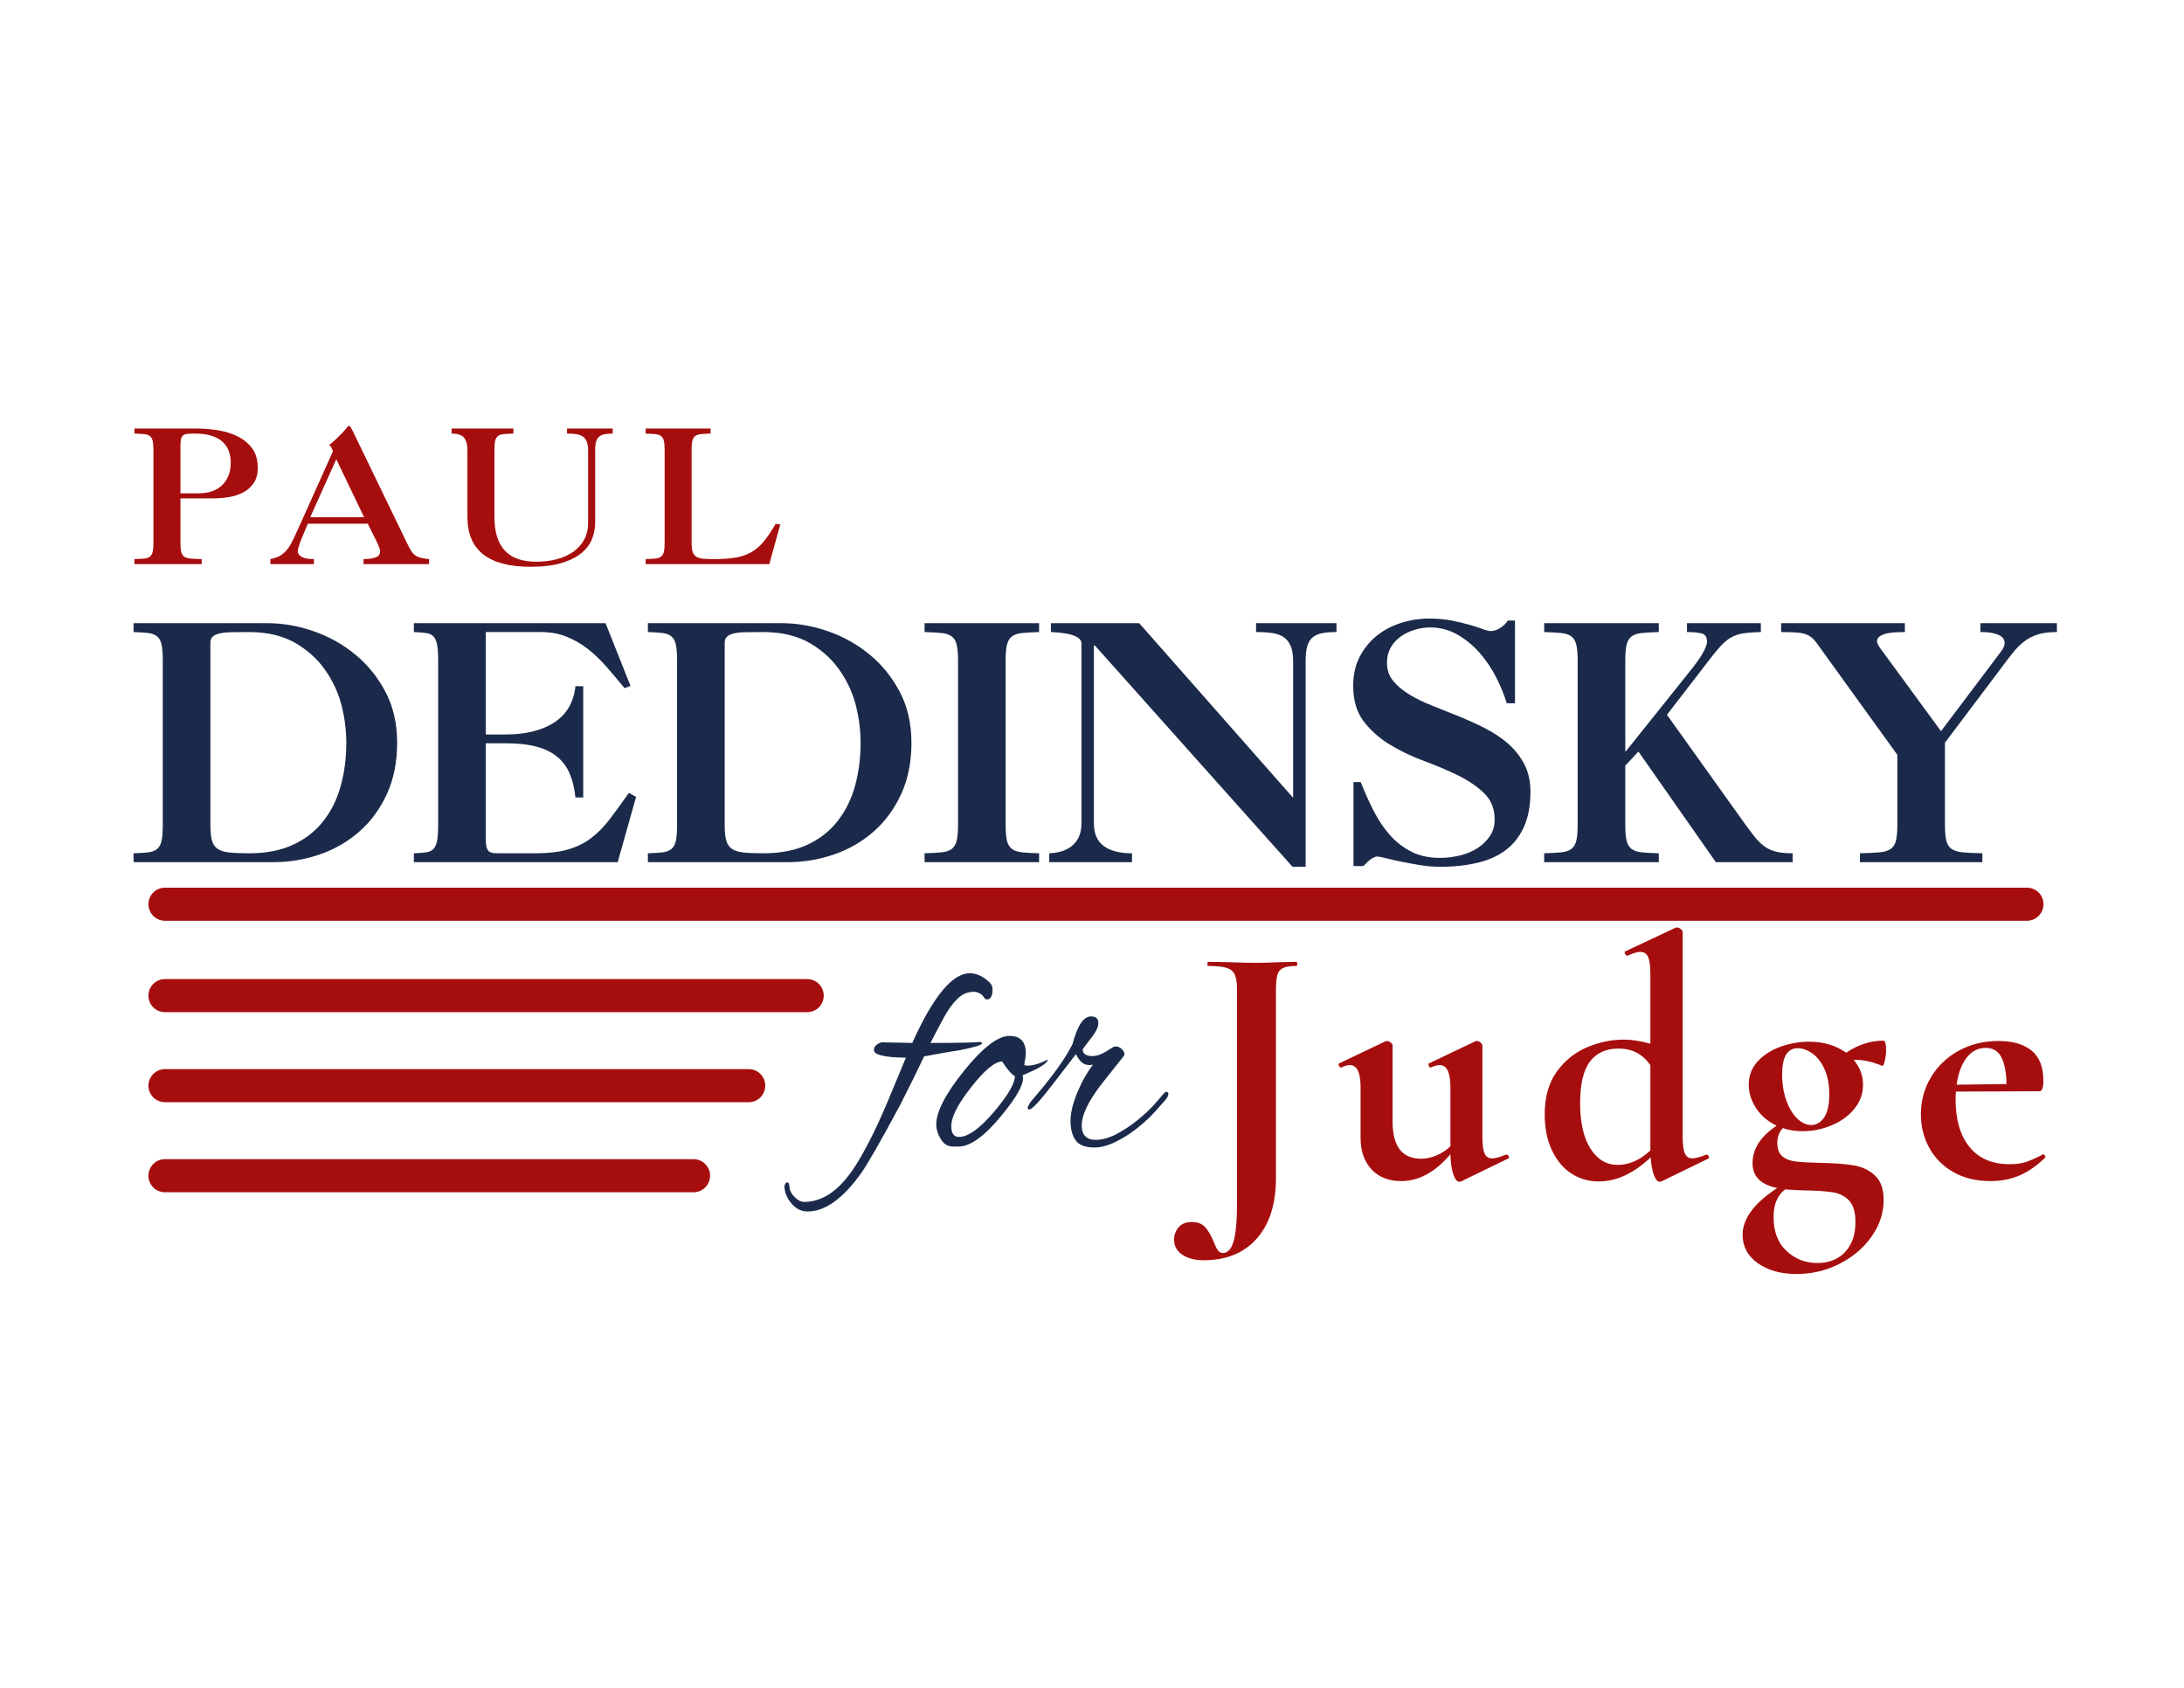
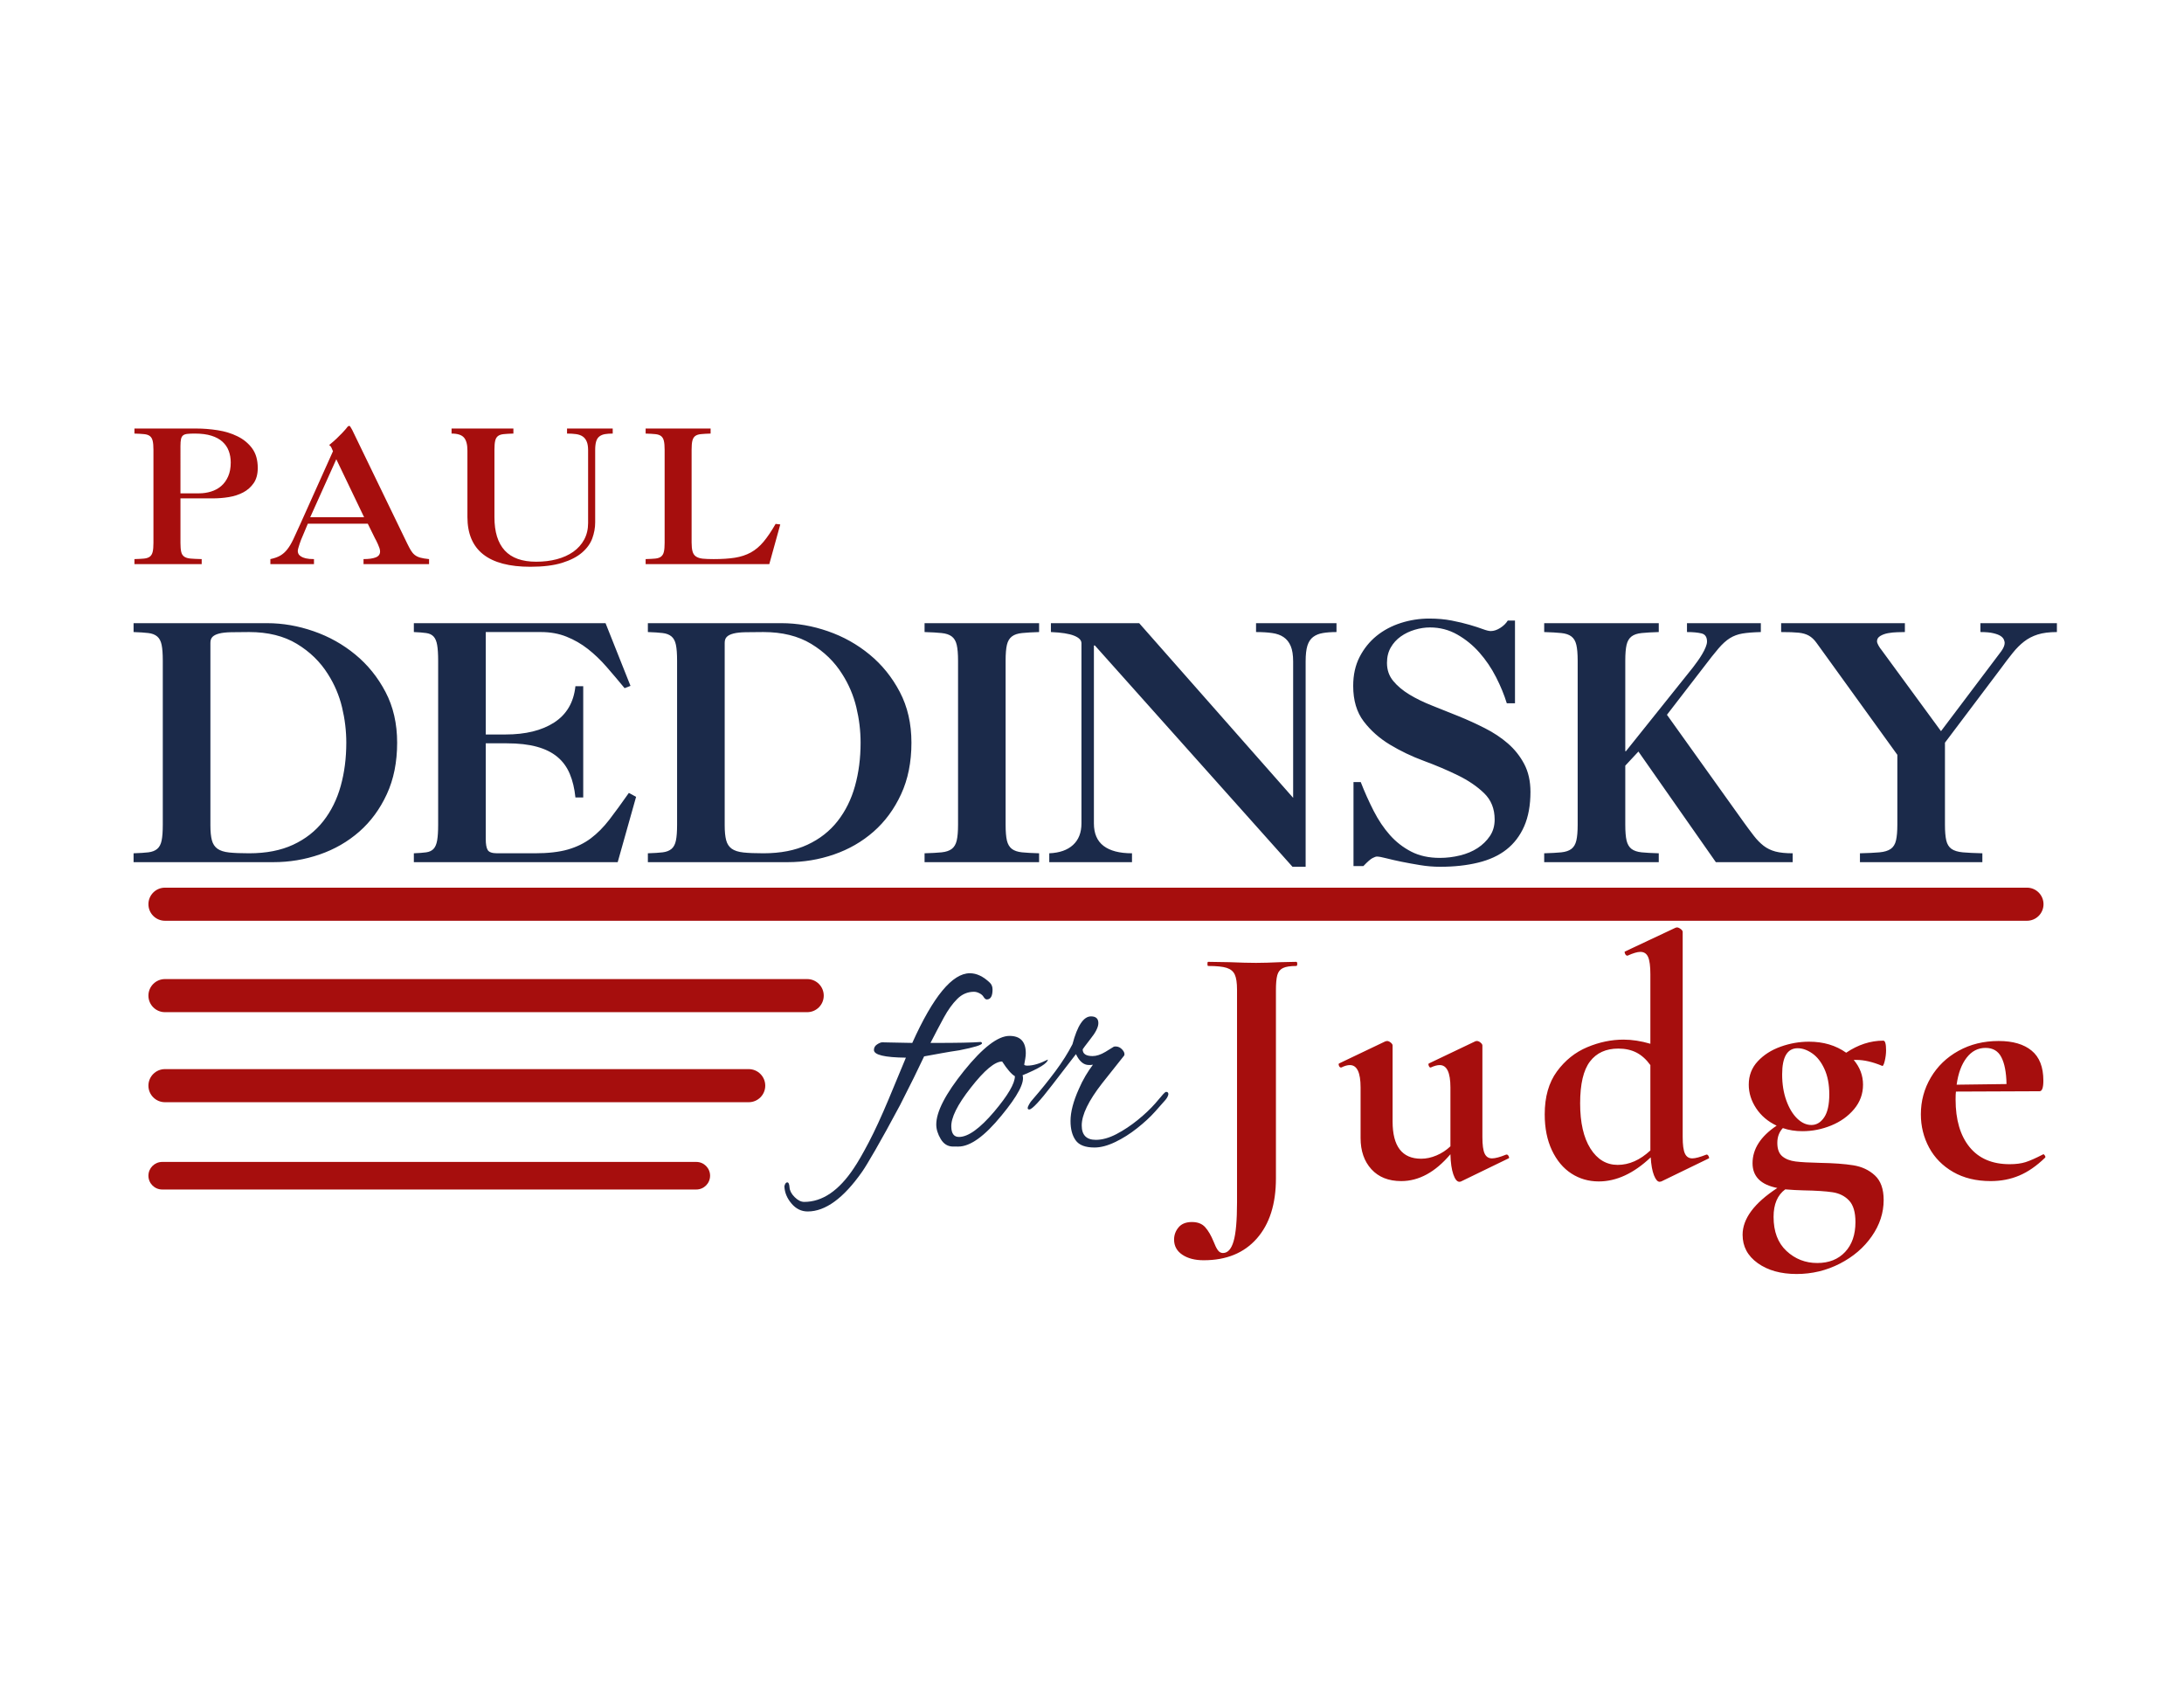
<svg xmlns="http://www.w3.org/2000/svg" width="1056" height="816" viewBox="0 0 792 612">
  <defs>
    <clipPath id="a">
      <path d="M0 0h144v145H0z" />
    </clipPath>
    <clipPath id="b">
      <path d="M0 0h332v152H0z" />
    </clipPath>
    <clipPath id="d">
      <path d="M52 .32h58V51H52Zm0 0" />
    </clipPath>
    <clipPath id="c">
      <path d="M0 0h248v70H0z" />
    </clipPath>
    <clipPath id="e">
      <path d="M0 0h705v122H0z" />
    </clipPath>
  </defs>
  <g fill="#1b2a4a" clip-path="url(#a)" transform="translate(283 321)">
    <path d="M9.904 118.267q-3.469 0-5.906-2.906-2.437-2.894-2.547-6.25c.23-.93.574-1.39 1.031-1.39q.704-.001.828 1.796.11 1.795 1.844 3.532c1.156 1.164 2.32 1.75 3.484 1.75q9.861 0 17.97-12.188c1.468-2.156 3.284-5.305 5.452-9.437 2.164-4.133 4.563-9.332 7.188-15.594l6.265-15.078Q33.92 62.38 33.92 59.72c0-.852.382-1.532 1.156-2.032q1.155-.75 1.86-.75c.07 0 1.034.024 2.89.063 1.851.031 4.52.086 8 .156Q59.183 31.892 68.7 31.892c2.469 0 4.898 1.157 7.297 3.47q.937.937.937 2.437c0 2.398-.699 3.593-2.094 3.593-.386 0-.773-.304-1.156-.921-.312-.54-.82-.985-1.515-1.329q-1.031-.528-1.97-.53-3.469 0-6.077 2.609-2.613 2.611-4.875 6.78a403 403 0 0 0-4.813 9.157h1.39q12.641.001 16.813-.344.47.129.47.469-.002.925-8.235 2.547c-2.168.312-4.297.664-6.39 1.047-2.087.386-4.204.773-6.36 1.156a400 400 0 0 1-3.72 7.719 940 940 0 0 1-4.983 9.906q-5.457 10.207-8.938 16.234-3.47 6.031-4.86 8-10.09 14.374-19.718 14.375m52.762-23.531q-2.894 0-4.516-2.719-1.624-2.731-1.625-5.28 0-6.952 10.079-19.485 10.2-12.64 16.468-12.64 5.92 0 5.922 6.265 0 .925-.187 1.969-.175 1.048-.391 2.203.218.344 1.156.343 3.122 0 7.422-2.203c-.086 1.313-3.14 3.211-9.172 5.688q1.278 3.83-7.64 14.61-9.176 11.25-15.657 11.25Zm2.094-3.484q4.98 0 12.75-9.156 7.53-8.92 7.531-12.875-1.846-1.044-4.625-5.329-3.957.001-11.375 9.5-7.299 9.284-7.062 14.266c.07 2.398 1 3.594 2.78 3.594m49.159 3.828c-3.325 0-5.606-.867-6.844-2.61q-1.862-2.608-1.86-7.015-.001-4.874 3.016-11.594a41 41 0 0 1 2.438-4.812 46 46 0 0 1 2.672-4q-.471.11-.813.109h-.703q-2.783 0-4.64-3.937l-8.579 11.14q-6.844 8.923-8.344 8.922c-.382 0-.578-.156-.578-.469 0-.383.196-.883.578-1.5q.341-.7 1.391-1.86a174 174 0 0 0 8.11-10.077q3.716-4.998 6.156-9.75 2.67-10.092 6.718-10.094 2.672 0 2.672 2.438 0 2.204-2.906 5.796-2.782 3.597-2.781 3.72c0 1.624 1.195 2.437 3.594 2.437q2.09.001 4.64-1.516l3.016-1.86q.234-.107.703-.109 1.39.001 2.422 1.157 1.043 1.158.703 2.093l-8 10.078q-7.423 9.517-7.422 15.313 0 5.22 5.11 5.219 3.467 0 7.468-2.078 3.997-2.093 7.766-5.157 3.78-3.077 6.328-5.984l2.781-3.25.578-.578q.342-.342.578-.344.811.001.813.813c0 .156-.078.43-.234.812q-.237.58-.813 1.266l-3.703 4.187q-2.672 3-6.563 6.078-3.877 3.08-8 5.047-4.112 1.97-7.468 1.969m0 0" />
  </g>
  <g fill="#a60e0d" clip-path="url(#b)" transform="translate(424 311)">
    <path d="M46.06 37.755q.375 0 .375.75t-.375.75q-3.253 0-4.812.75-1.548.751-2.047 2.563-.502 1.798-.5 5.547v68.14c0 9.313-2.312 16.586-6.937 21.828q-6.927 7.875-19.266 7.875c-3.168 0-5.742-.668-7.734-2q-3-2.004-3-5.484.001-2.503 1.625-4.437 1.612-1.939 4.859-1.938 3.122 0 4.797 1.875 1.686 1.875 3.062 5.25.75 1.98 1.5 3.047.75 1.061 1.875 1.062 2.624-.001 3.86-4.25 1.249-4.237 1.25-14.093V47.865c0-2.5-.274-4.328-.813-5.485-.531-1.164-1.508-1.976-2.922-2.437q-2.127-.687-6.75-.688-.251 0-.25-.75-.001-.75.25-.75l7.75.125q5.983.251 9.61.25 3.482.001 8.734-.25Zm76.386 69.891q.357.001.672.625.312.627-.062.75l-17.22 8.36a1.4 1.4 0 0 1-.624.124q-1.252-.002-2.188-2.687-.924-2.685-1.046-7.297c-5.493 6.492-11.438 9.734-17.844 9.734q-6.877 0-10.813-4.297-3.924-4.311-3.922-11.312V83.302q-.001-8.11-3.875-8.11-1.361.002-3.109.876h-.125q-.504.002-.75-.688-.251-.684.125-.812l16.719-7.985.625-.125q.62 0 1.312.563.687.563.688 1.062v27.579c0 8.992 3.453 13.484 10.36 13.484q2.732 0 5.546-1.188a16.8 16.8 0 0 0 5.063-3.312V83.302q-.001-8.11-3.875-8.11-1.376.002-3.25.876h-.125q-.377.002-.625-.688-.251-.684.125-.812l16.734-7.985q.248-.124.625-.125.622 0 1.297.563.686.563.687 1.062v33.204q0 4.237.813 5.984.81 1.751 2.687 1.75 1.748.001 5.125-1.375Zm72.493 0q.374.001.687.625.31.627.063.75l-17.219 8.36-.625.124q-1.125-.001-2.062-2.375-.926-2.372-1.172-6.484-9.234 8.735-18.844 8.734-5.502-.001-9.937-2.875-4.423-2.871-7.047-8.422-2.612-5.544-2.61-13.046 0-9.482 4.422-15.532c2.957-4.031 6.617-6.96 10.985-8.797q6.545-2.749 13.171-2.75 4.606 0 9.735 1.5V42.255c0-2.914-.274-4.992-.813-6.234q-.814-1.875-2.812-1.875c-1.086 0-2.625.453-4.625 1.36h-.125q-.486.001-.797-.673-.315-.684-.063-.812l18.344-8.625.5-.125q.62 0 1.36.562.75.563.75 1.063v74.39q0 4.238.812 5.985.811 1.751 2.688 1.75 1.623.001 5.109-1.375Zm-32.313 3.734q6.235.002 11.86-5.234V75.193q-2.25-3.105-5.063-4.547-2.813-1.437-6.547-1.438c-4.492 0-7.921 1.563-10.296 4.688q-3.563 4.675-3.563 15.156-.002 10.488 3.734 16.406 3.749 5.924 9.875 5.922m73.383-.734q7.357.127 12.031.875c3.125.492 5.742 1.715 7.86 3.672q3.186 2.935 3.187 8.922 0 6.982-4.313 13.156-4.3 6.186-11.593 9.922-7.301 3.75-15.657 3.75-8.613 0-14.109-3.938-5.484-3.925-5.484-10.281-.002-8.736 12.593-16.969-8.986-1.75-8.984-8.984-.001-7.748 8.734-13.61-4.736-2.249-7.421-6.296-2.689-4.062-2.688-8.563-.001-4.98 3.25-8.469 3.246-3.497 8.297-5.312 5.06-1.812 10.297-1.813 7.858.002 13.484 4c4.32-2.914 8.813-4.375 13.469-4.375.664 0 1 1.168 1 3.5q-.001 1.875-.5 3.938-.503 2.049-1 1.672-5.109-2.123-9.234-2.125h-1q3.375 4.003 3.375 8.984c0 3.336-1.086 6.293-3.25 8.875q-3.235 3.86-8.297 5.922-5.05 2.063-10.422 2.063-3.863 0-7.11-1.125c-1.336 1.418-2 3.203-2 5.359q-.002 3.375 1.813 4.875 1.81 1.5 4.797 1.875 2.999.376 8.875.5m-8.11-41.563q-5.625.002-5.625 9.485 0 5.238 1.5 9.422 1.498 4.172 3.922 6.547 2.436 2.376 5.188 2.375 2.747.001 4.61-2.735 1.874-2.749 1.874-8.375c0-3.57-.586-6.629-1.75-9.172-1.156-2.539-2.633-4.43-4.422-5.672q-2.689-1.875-5.297-1.875m7.11 77.875c4.238 0 7.601-1.336 10.094-4q3.75-3.985 3.75-10.859c0-3.574-.774-6.172-2.313-7.797q-2.297-2.437-5.984-3-3.675-.563-10.672-.687-1.113-.001-3.11-.125a102 102 0 0 1-3.375-.235q-4.235 3.106-4.234 9.969-.002 7.999 4.672 12.36c3.125 2.913 6.848 4.374 11.172 4.374M317 107.52q.244.002.562.5.31.505.062.75-4.628 4.488-9.375 6.485-4.735 1.999-10.344 2-7.862-.001-13.609-3.297-5.735-3.31-8.734-8.859-2.986-5.56-2.985-12.062 0-7.231 3.61-13.344 3.622-6.122 10.047-9.672 6.42-3.563 14.546-3.563 7.734.001 11.97 3.5 4.248 3.488 4.25 10.86c0 2.574-.462 3.86-1.376 3.86l-30.328.124c-.086.586-.125 1.543-.125 2.875q-.002 10.985 5.047 17.219 5.062 6.234 14.547 6.234 3.374.002 5.734-.734 2.372-.748 6.25-2.75Zm-20.97-38.562q-4.112 0-6.859 3.563-2.753 3.549-3.625 9.781l18.094-.234c-.086-4.25-.711-7.492-1.875-9.735q-1.736-3.375-5.735-3.375m0 0" />
  </g>
  <g clip-path="url(#c)" transform="translate(46 154)">
    <path fill="#a60e0d" d="M19.44 24.88h6.75c1.489 0 2.93-.21 4.329-.64q2.09-.638 3.672-1.985 1.593-1.358 2.531-3.484.951-2.123.953-5.094-.002-2.233-.719-4.156c-.468-1.282-1.226-2.395-2.265-3.344q-1.548-1.419-4.016-2.188-2.456-.78-6.031-.78-1.628.001-2.64.109c-.68.062-1.212.242-1.594.53q-.564.441-.766 1.345-.204.908-.203 2.53Zm5.813-23.5q3.703 0 7.657.61 3.95.609 7.187 2.203c2.164 1.054 3.938 2.5 5.313 4.343q2.062 2.766 2.062 7.157 0 3.315-1.453 5.453a10.54 10.54 0 0 1-3.781 3.375c-1.555.824-3.297 1.398-5.235 1.718a36 36 0 0 1-5.75.47H19.441v16.14q-.002 2.034.265 3.219c.176.78.536 1.367 1.079 1.75q.81.579 2.328.718 1.53.13 4.03.188v1.828H2.754v-1.828q2.155-.06 3.5-.188c.907-.093 1.602-.332 2.094-.718.5-.383.836-.957 1.016-1.72q.28-1.152.28-3.25V9.084q0-2.091-.28-3.234-.268-1.155-1.016-1.735c-.492-.382-1.187-.617-2.094-.703-.898-.093-2.062-.16-3.5-.203V1.38Zm0 0" />
    <g clip-path="url(#d)">
      <path fill="#a60e0d" d="M66.502 33.536h19.531L75.955 12.521Zm6.828-26.14q1.746-1.421 2.86-2.5 1.125-1.09 1.828-1.828.714-.75 1.125-1.22c.27-.312.472-.554.609-.734q.468-.686.875-.687.2.002.36.203.168.205.718 1.219l19.922 41.14q.75 1.549 1.36 2.563.609 1.018 1.406 1.656.81.645 2 .985c.789.218 1.836.398 3.14.53h.063v1.829H85.83v-1.828q2.825 0 4.406-.61 1.594-.61 1.594-2.156 0-.545-.234-1.25-.235-.703-.547-1.375-.299-.686-.61-1.297-.3-.609-.5-.937l-2.562-5.203h-21.75l-1.953 4.656q-.206.469-.516 1.219-.298.75-.531 1.5c-.156.492-.305.968-.437 1.437q-.205.704-.204 1.11 0 .486.235.984.233.503.906.953.669.44 1.781.703 1.125.268 2.953.266v1.828H52.05v-1.828q2.232-.468 3.61-1.281 1.386-.812 2.5-2.22 1.124-1.417 2.171-3.609 1.044-2.2 2.531-5.515l11.89-26.485q-.206-.527-.547-1.265-.346-.75-.875-.953m0 0" />
    </g>
    <path fill="#a60e0d" d="M140.177 1.38v1.828q-2.157.064-3.515.203c-.899.086-1.594.32-2.094.703q-.737.58-1 1.735c-.18.762-.266 1.84-.266 3.234v24.453c0 5.313 1.242 9.336 3.735 12.063q3.75 4.078 11.39 4.078 4.045.002 7.485-.906 3.452-.922 5.984-2.703 2.53-1.795 3.953-4.422c.945-1.758 1.422-3.766 1.422-6.016V9.286c0-1.351-.172-2.422-.516-3.203q-.504-1.183-1.453-1.828-.94-.639-2.36-.844c-.937-.132-2.042-.203-3.312-.203V1.38h16.563v1.828q-1.63.002-2.813.203c-.78.137-1.445.407-1.984.813q-.813.597-1.187 1.781-.375 1.189-.375 3.203v26.219c0 1.937-.352 3.867-1.047 5.781q-1.048 2.86-3.72 5.156-2.66 2.3-7.218 3.72-4.566 1.42-11.515 1.421-22.83 0-22.829-18.047V9.348q-.001-3.245-1.25-4.687-1.254-1.453-4.5-1.453V1.38Zm71.517 0v1.828q-2.157.064-3.516.203-1.345.129-2.094.703-.736.58-1.015 1.735c-.18.762-.266 1.84-.266 3.234v33.64q-.001 2.017.344 3.235.34 1.22 1.25 1.828.903.61 2.422.782 1.53.157 3.968.156 4.513.002 7.72-.5 3.217-.515 5.75-1.89 2.529-1.39 4.624-3.891c1.395-1.664 2.86-3.829 4.39-6.485l1.688.203-3.984 14.391h-44.844v-1.828q2.155-.06 3.5-.188 1.358-.14 2.094-.718.748-.575 1.016-1.72.28-1.152.28-3.25V9.084q0-2.091-.28-3.234c-.18-.77-.516-1.348-1.016-1.735q-.736-.574-2.094-.703-1.345-.139-3.5-.203V1.38Zm0 0" />
  </g>
  <g fill="#1b2a4a" clip-path="url(#e)" transform="translate(43 223)">
    <path d="M33.3 76.287c0 2.218.176 4.008.531 5.36q.528 2.015 2.016 3.093 1.499 1.066 4.234 1.36 2.73.296 7.266.296 9.281 0 15.937-3.094 6.67-3.092 10.954-8.562 4.295-5.483 6.312-12.735 2.03-7.264 2.031-15.718 0-6.423-1.547-12.844a39.3 39.3 0 0 0-5.125-12.031q-4.17-6.67-11.25-10.953c-4.718-2.852-10.492-4.282-17.312-4.282-2.543 0-4.711.024-6.5.063q-2.672.046-4.344.469-1.658.422-2.437 1.203-.767.768-.766 2.187ZM53.894 2.959q8.451.002 16.844 2.921 8.389 2.909 15.109 8.454Q92.58 19.866 96.8 27.896q4.22 8.032 4.219 18.39 0 10.596-3.75 18.688c-2.492 5.399-5.82 9.922-9.985 13.578q-6.252 5.472-14.343 8.266-8.097 2.799-16.797 2.797H5.44v-3.219q3.326-.107 5.36-.344 2.027-.247 3.218-1.25 1.183-1.014 1.594-3.03.42-2.028.421-5.72V16.537q0-3.703-.421-5.719-.41-2.029-1.594-3.031-1.19-1.015-3.219-1.25-2.031-.247-5.36-.36V2.96Zm122.7 0 9.047 22.734-2.14.828a361 361 0 0 0-6.548-7.734q-3.205-3.684-6.78-6.485a31.4 31.4 0 0 0-7.75-4.453q-4.159-1.67-9.266-1.672h-20v37.141h7.14c7.301 0 13.192-1.445 17.672-4.344q6.732-4.358 7.688-13.047v-.109h2.843v40.344h-2.843v-.11q-.486-4.762-2.032-8.453c-1.03-2.457-2.523-4.5-4.468-6.125q-2.907-2.45-7.438-3.703-4.519-1.249-10.953-1.25h-7.61v34.766q0 2.737.704 3.922.715 1.188 3.453 1.187h13.578q7.265 0 12.016-1.36c3.175-.913 5.953-2.265 8.328-4.046q3.576-2.685 6.734-6.781 3.153-4.108 7.078-9.704l2.625 1.422L181 89.615h-73.922v-3.219q2.746-.107 4.47-.344 1.733-.247 2.671-1.25.949-1.013 1.313-3.093.358-2.093.359-5.657V16.537q0-3.576-.36-5.657-.364-2.091-1.312-3.093-.938-1.015-2.672-1.25-1.721-.247-4.469-.36V2.96Zm43.208 73.328c0 2.218.176 4.008.531 5.36q.528 2.015 2.016 3.093 1.499 1.066 4.234 1.36 2.73.296 7.266.296 9.281 0 15.937-3.094 6.67-3.092 10.953-8.562 4.297-5.483 6.313-12.735 2.03-7.264 2.031-15.718 0-6.423-1.547-12.844a39.3 39.3 0 0 0-5.125-12.031q-4.17-6.67-11.25-10.953c-4.718-2.852-10.492-4.282-17.312-4.282-2.543 0-4.711.024-6.5.063q-2.672.046-4.344.469-1.658.422-2.437 1.203-.767.768-.766 2.187Zm20.594-73.328q8.452.002 16.843 2.921 8.39 2.909 15.11 8.454 6.733 5.532 10.953 13.562 4.218 8.032 4.219 18.39 0 10.596-3.75 18.688c-2.492 5.399-5.82 9.922-9.985 13.578q-6.252 5.472-14.343 8.266-8.097 2.799-16.797 2.797h-50.703v-3.219q3.327-.107 5.359-.344 2.029-.247 3.219-1.25 1.184-1.014 1.593-3.03.423-2.028.422-5.72V16.537q0-3.703-.422-5.719-.41-2.029-1.593-3.031-1.19-1.015-3.219-1.25-2.031-.247-5.36-.36V2.96Zm93.419 0v3.218q-3.797.113-6.188.36c-1.586.156-2.812.574-3.687 1.25-.875.668-1.477 1.68-1.797 3.031q-.47 2.016-.469 5.719v59.515q0 3.692.469 5.72c.32 1.343.922 2.355 1.797 3.03.875.668 2.101 1.086 3.687 1.25q2.39.237 6.188.344v3.219h-41.532v-3.219c2.532-.07 4.586-.187 6.172-.344q2.39-.247 3.703-1.25 1.313-1.014 1.782-3.03c.32-1.352.484-3.259.484-5.72V16.537q-.002-3.703-.484-5.719-.47-2.029-1.782-3.031-1.312-1.015-3.703-1.25c-1.586-.164-3.64-.285-6.172-.36V2.96Zm36.299 0 55.828 63.328V16.88q0-3.561-.89-5.64-.892-2.093-2.563-3.219-1.659-1.138-4.156-1.484-2.503-.36-5.844-.36V2.96h29.172v3.218q-2.86 0-4.953.36-2.08.344-3.516 1.422c-.95.718-1.64 1.773-2.078 3.156-.43 1.387-.64 3.273-.64 5.656v74.516h-4.766L354.05 11.052h-.359v64.516q0 5.484 3.516 8.156 3.513 2.672 10.297 2.672v3.219h-30v-3.219q5.589-.232 8.625-3.031 3.046-2.794 3.046-7.797V10.224q-.002-1.668-2.687-2.734-2.672-1.078-8.39-1.313V2.96Zm77.606 22.734q0-5.952 2.312-10.469 2.327-4.53 6.125-7.625 3.81-3.093 8.813-4.703a33.7 33.7 0 0 1 10.36-1.61c2.937 0 5.632.243 8.093.72q3.686.72 6.547 1.562 2.857.832 4.765 1.547 1.905.703 2.86.703c1.101 0 2.25-.375 3.437-1.125q1.793-1.138 2.75-2.688h2.61v30h-2.97q-1.423-4.64-3.921-9.515c-1.668-3.258-3.672-6.219-6.016-8.875a31.2 31.2 0 0 0-8.047-6.547q-4.517-2.562-9.875-2.563-2.737 0-5.53.844-2.802.832-5.063 2.438a12.4 12.4 0 0 0-3.625 3.984q-1.376 2.378-1.375 5.594 0 3.815 2.265 6.547 2.263 2.735 5.89 4.937 3.64 2.205 8.33 4.047a778 778 0 0 1 9.53 3.813q4.829 1.955 9.516 4.343 4.7 2.379 8.328 5.532a25.7 25.7 0 0 1 5.906 7.437q2.264 4.283 2.266 10.125-.002 7.253-2.266 12.438-2.266 5.172-6.437 8.453c-2.774 2.18-6.203 3.761-10.297 4.75q-6.129 1.5-13.734 1.5-3.707 0-7.329-.61-3.629-.596-6.78-1.234a123 123 0 0 1-5.485-1.25q-2.314-.61-3.39-.61-.47.001-1.548.547-1.066.534-3.328 2.907h-3.578V60.568h2.625a112 112 0 0 0 4.703 10.484c1.707 3.336 3.672 6.25 5.89 8.75a26.5 26.5 0 0 0 7.735 6q4.406 2.267 10.36 2.266 3.685 0 7.312-.89 3.638-.891 6.375-2.673 2.73-1.794 4.453-4.343 1.735-2.56 1.735-6.016c0-3.894-1.274-7.07-3.813-9.531q-3.796-3.684-9.516-6.485-5.718-2.796-12.328-5.234-6.596-2.436-12.312-5.89-5.721-3.45-9.531-8.454-3.798-4.997-3.797-12.859M558.529 2.959v3.218q-3.814.113-6.203.36-2.377.235-3.688 1.25-1.3 1.003-1.781 3.031-.468 2.016-.469 5.719V49.38h.235l24.28-30.343a80 80 0 0 0 1.72-2.328 32 32 0 0 0 1.672-2.563q.78-1.312 1.25-2.5.482-1.183.484-2.016c0-1.664-.68-2.656-2.031-2.968-1.344-.32-3.09-.485-5.235-.485V2.96h26.782v3.218q-4.175.11-6.672.532c-1.668.28-3.18.84-4.532 1.671q-2.016 1.254-4.156 3.75c-1.43 1.668-3.25 3.97-5.469 6.907l-13.218 17.14 27.734 38.797a177 177 0 0 0 3.813 5.125q1.67 2.144 3.515 3.578 1.842 1.424 4.281 2.078 2.437.643 6.25.641v3.219h-27.859l-28.078-40.11-4.766 5.11v21.437q0 3.692.469 5.72.48 2.016 1.781 3.03 1.31 1.003 3.688 1.25 2.39.237 6.203.344v3.219h-41.547v-3.219q3.81-.107 6.188-.344 2.388-.247 3.687-1.25 1.313-1.014 1.781-3.03c.32-1.352.485-3.259.485-5.72V16.537q-.002-3.703-.485-5.719-.468-2.029-1.781-3.031-1.299-1.015-3.687-1.25-2.38-.247-6.188-.36V2.96Zm89.255 0v3.218c-.711 0-1.64.024-2.797.063a22 22 0 0 0-3.328.344q-1.613.3-2.797 1.015-1.189.721-1.188 1.906-.001.599.532 1.547c.351.637.734 1.196 1.14 1.672l21.531 29.39 17.5-23.202c2.063-2.696 3.508-4.617 4.344-5.766q1.249-1.734 1.25-3.047-.001-.468-.297-1.187-.297-.715-1.187-1.313-.891-.59-2.625-1-1.723-.422-4.688-.422V2.96h27.735v3.218q-4.173 0-6.97.891-2.798.893-4.937 2.562c-1.43 1.106-2.796 2.477-4.109 4.11a139 139 0 0 0-4.219 5.531l-20.36 27.016v29.765q0 3.563.47 5.657.481 2.08 1.906 3.093 1.436 1.003 4.11 1.25 2.67.237 7.077.344v3.219h-44.39v-3.219q4.406-.107 7.078-.344 2.67-.247 4.094-1.25 1.436-1.013 1.906-3.093.482-2.093.484-5.657v-25.36L619.096 14.74l-3.39-4.688c-.836-1.156-1.747-2.007-2.735-2.562q-1.486-.844-3.687-1.078-2.204-.235-6.375-.235V2.96Zm0 0" />
  </g>
  <rect x="53.824" y="321.861" width="687.23" height="12.0" rx="6.0" fill="#a60e0d" />
  <rect x="53.824" y="355.006" width="244.896" height="12.0" rx="6.0" fill="#a60e0d" />
  <rect x="53.824" y="387.654" width="223.684" height="12.0" rx="6.0" fill="#a60e0d" />
-   <rect x="53.824" y="420.306" width="203.68" height="12.0" rx="6.0" fill="#a60e0d" />
+   <rect x="53.824" y="421.307" width="203.68" height="10" rx="5" fill="#a60e0d" />
</svg>
